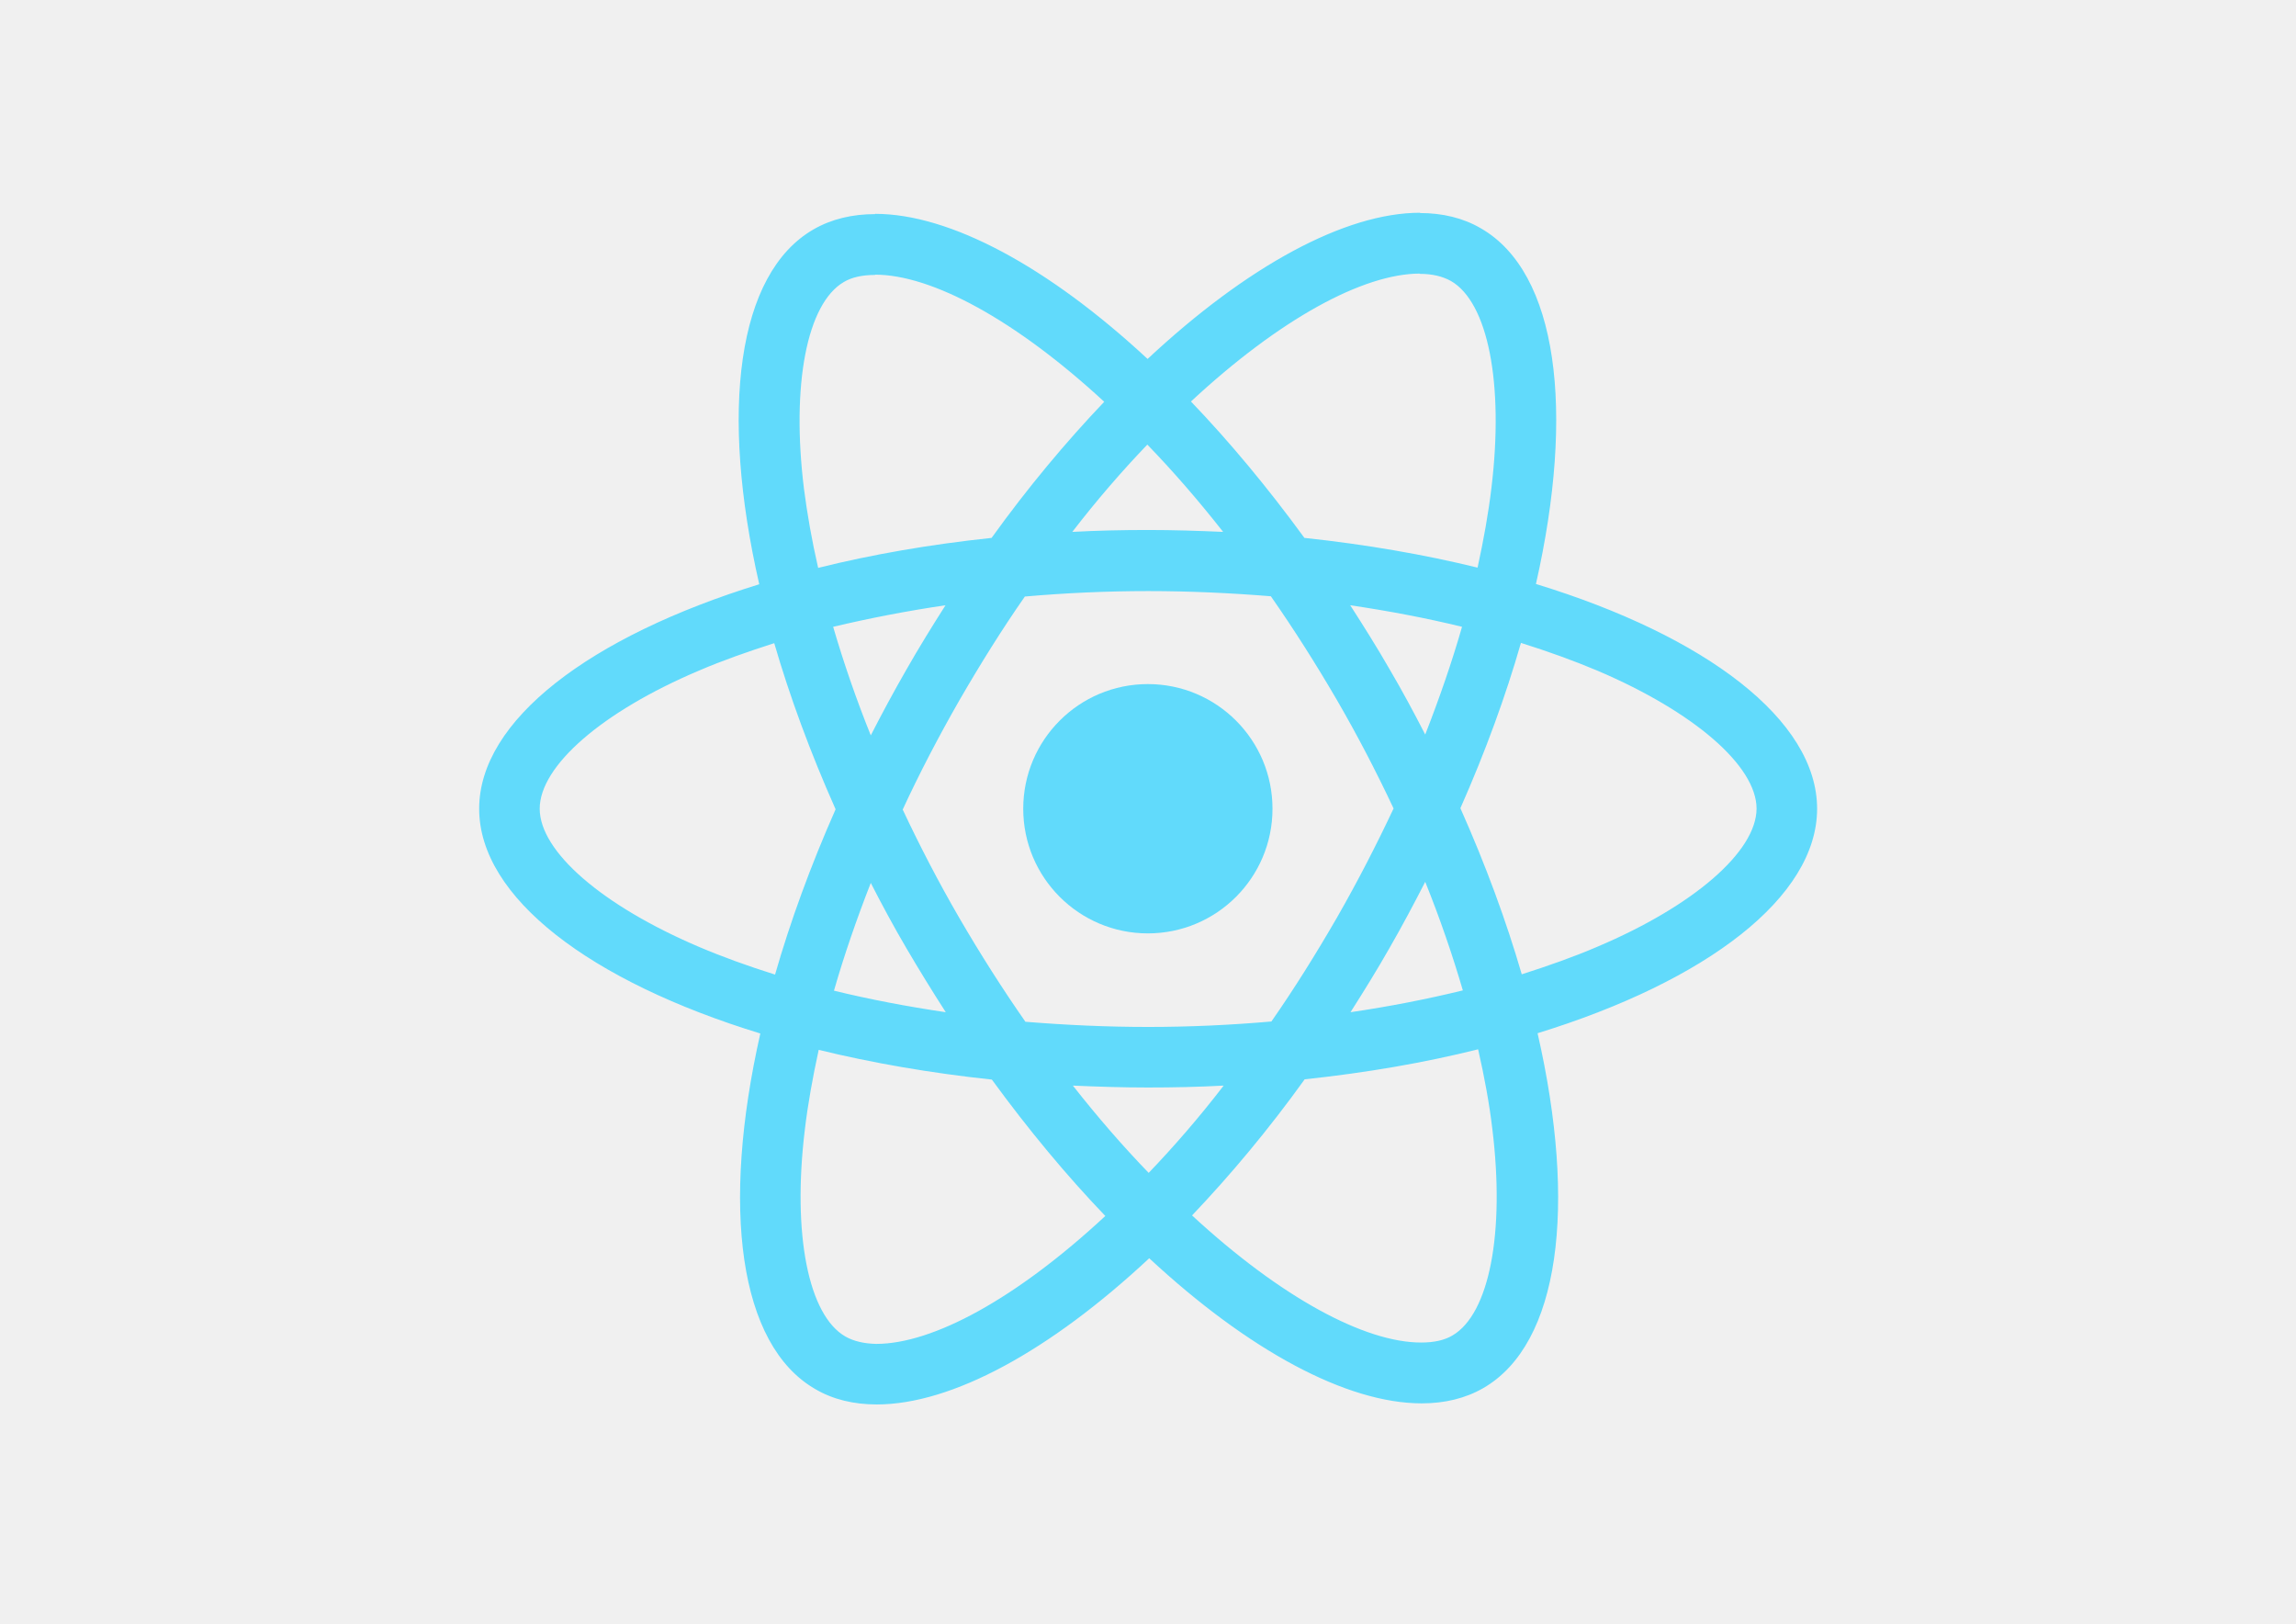
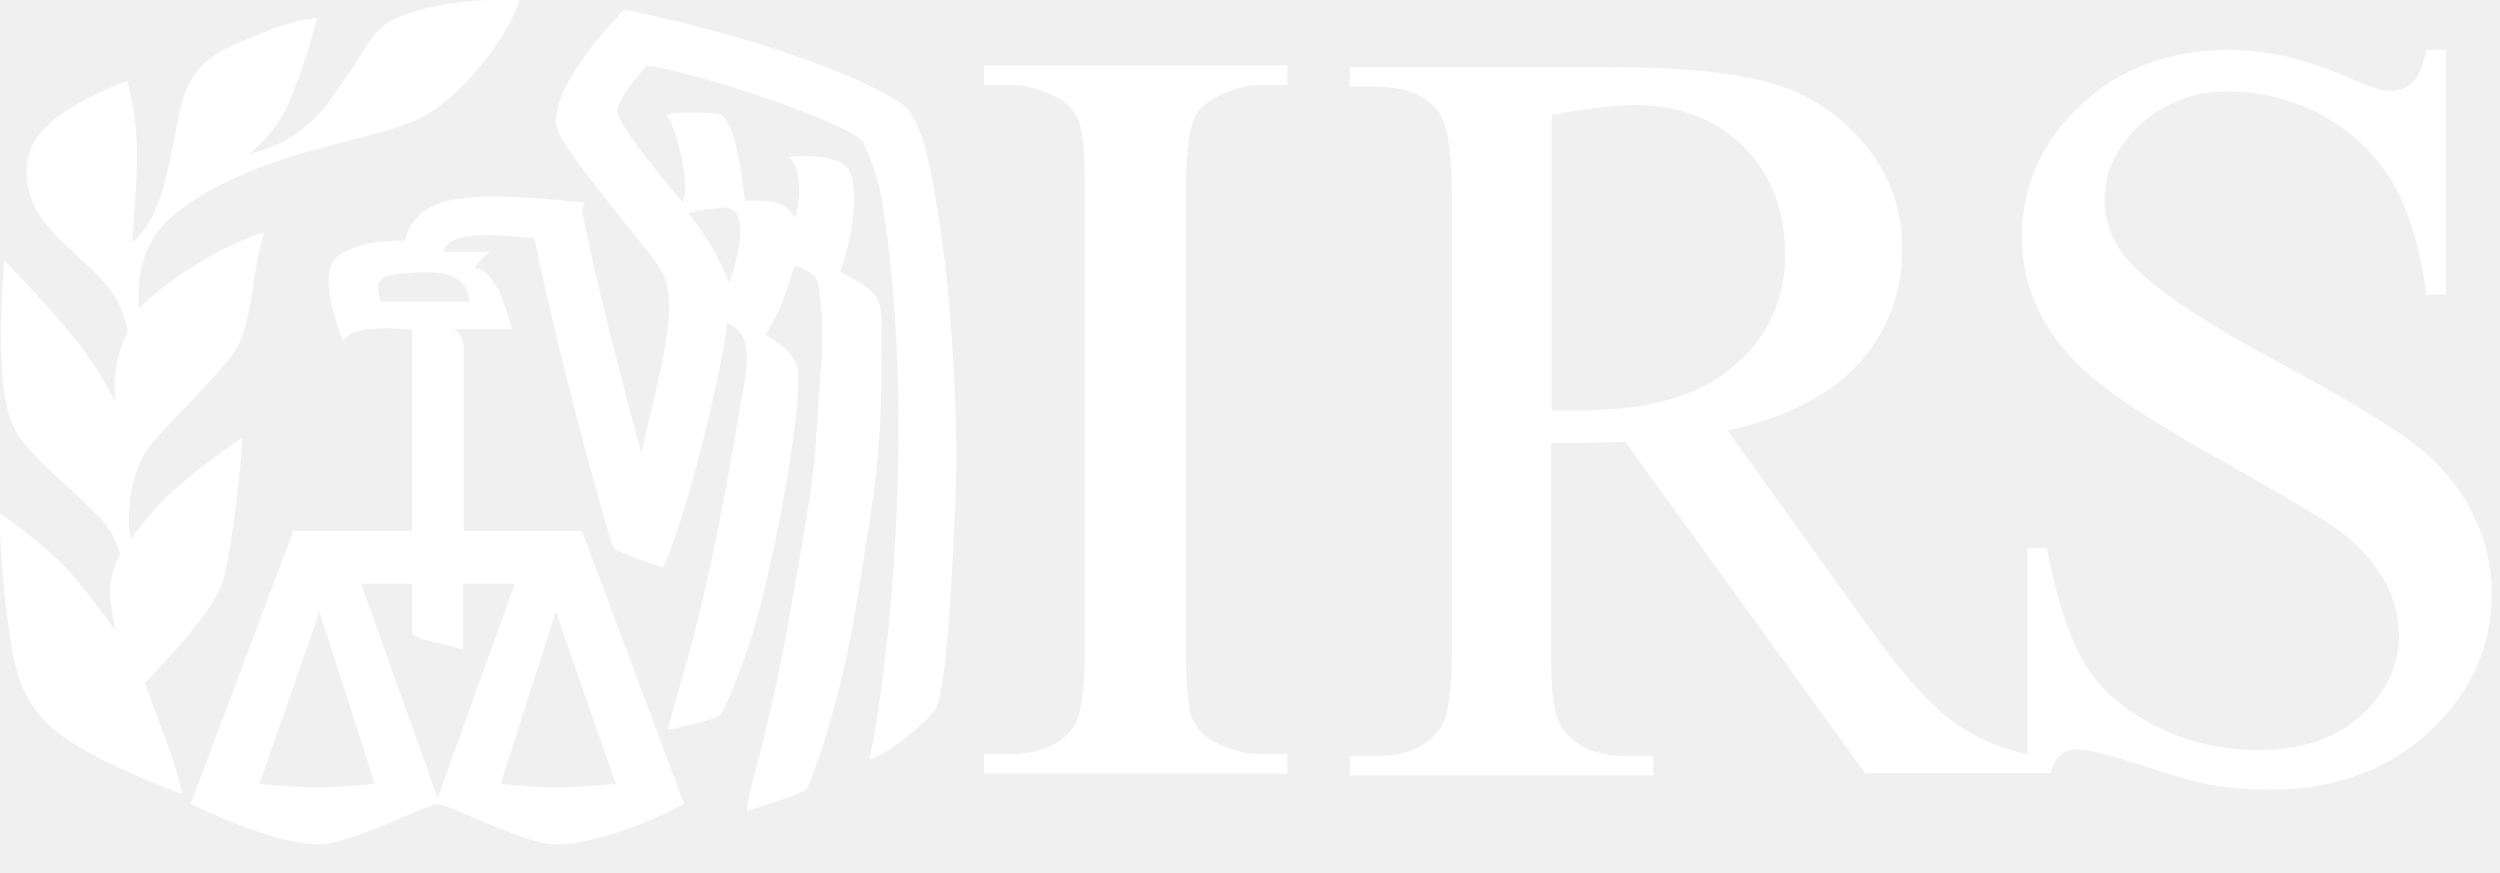
- <svg xmlns="http://www.w3.org/2000/svg" viewBox="0 0 841.9 595.3">
-   <g fill="#61DAFB">
-     <path d="M666.3 296.5c0-32.5-40.7-63.3-103.1-82.4 14.4-63.6 8-114.2-20.2-130.4-6.5-3.8-14.1-5.6-22.4-5.6v22.3c4.6 0 8.3.9 11.4 2.6 13.6 7.8 19.5 37.5 14.9 75.7-1.1 9.4-2.9 19.3-5.1 29.4-19.6-4.8-41-8.5-63.5-10.9-13.5-18.5-27.5-35.3-41.6-50 32.6-30.3 63.2-46.9 84-46.9V78c-27.5 0-63.5 19.6-99.9 53.6-36.4-33.8-72.4-53.2-99.9-53.2v22.3c20.7 0 51.4 16.5 84 46.6-14 14.7-28 31.4-41.3 49.9-22.6 2.4-44 6.1-63.6 11-2.3-10-4-19.7-5.2-29-4.7-38.2 1.1-67.9 14.6-75.8 3-1.8 6.9-2.6 11.5-2.6V78.5c-8.4 0-16 1.8-22.6 5.6-28.1 16.2-34.4 66.7-19.9 130.1-62.2 19.2-102.7 49.9-102.7 82.3 0 32.5 40.7 63.3 103.1 82.4-14.4 63.6-8 114.2 20.2 130.4 6.5 3.8 14.1 5.6 22.5 5.6 27.5 0 63.5-19.6 99.9-53.6 36.4 33.8 72.4 53.2 99.9 53.2 8.4 0 16-1.8 22.6-5.6 28.1-16.2 34.4-66.7 19.9-130.1 62-19.1 102.5-49.9 102.5-82.3zm-130.2-66.7c-3.7 12.9-8.3 26.2-13.5 39.5-4.1-8-8.4-16-13.1-24-4.6-8-9.5-15.8-14.4-23.4 14.2 2.1 27.9 4.7 41 7.9zm-45.8 106.5c-7.8 13.5-15.8 26.3-24.1 38.2-14.9 1.3-30 2-45.2 2-15.1 0-30.2-.7-45-1.9-8.3-11.9-16.4-24.6-24.2-38-7.6-13.1-14.5-26.4-20.8-39.8 6.2-13.4 13.2-26.8 20.7-39.9 7.8-13.5 15.8-26.3 24.1-38.2 14.9-1.3 30-2 45.2-2 15.1 0 30.2.7 45 1.9 8.3 11.9 16.4 24.6 24.2 38 7.6 13.1 14.5 26.4 20.8 39.8-6.3 13.4-13.2 26.8-20.7 39.9zm32.3-13c5.4 13.4 10 26.8 13.8 39.8-13.1 3.2-26.9 5.9-41.2 8 4.9-7.7 9.8-15.6 14.4-23.7 4.6-8 8.9-16.1 13-24.1zM421.2 430c-9.3-9.6-18.6-20.3-27.8-32 9 .4 18.2.7 27.5.7 9.4 0 18.7-.2 27.8-.7-9 11.7-18.3 22.4-27.5 32zm-74.4-58.9c-14.2-2.1-27.9-4.7-41-7.9 3.7-12.9 8.3-26.2 13.5-39.5 4.1 8 8.4 16 13.1 24 4.7 8 9.5 15.8 14.4 23.4zM420.7 163c9.3 9.6 18.6 20.3 27.8 32-9-.4-18.2-.7-27.5-.7-9.4 0-18.7.2-27.8.7 9-11.7 18.3-22.4 27.5-32zm-74 58.9c-4.9 7.7-9.8 15.6-14.4 23.7-4.6 8-8.9 16-13 24-5.4-13.4-10-26.8-13.8-39.8 13.1-3.1 26.9-5.8 41.2-7.9zm-90.5 125.2c-35.4-15.1-58.3-34.9-58.3-50.6 0-15.7 22.9-35.6 58.3-50.6 8.6-3.7 18-7 27.7-10.1 5.7 19.6 13.2 40 22.5 60.9-9.2 20.8-16.6 41.1-22.2 60.6-9.9-3.1-19.3-6.5-28-10.2zM310 490c-13.6-7.8-19.5-37.5-14.9-75.7 1.1-9.4 2.9-19.3 5.1-29.4 19.6 4.8 41 8.5 63.5 10.9 13.5 18.5 27.5 35.3 41.6 50-32.6 30.3-63.2 46.9-84 46.9-4.5-.1-8.3-1-11.3-2.7zm237.2-76.2c4.7 38.2-1.1 67.9-14.6 75.8-3 1.8-6.9 2.6-11.5 2.6-20.7 0-51.4-16.5-84-46.6 14-14.7 28-31.4 41.3-49.9 22.6-2.4 44-6.1 63.6-11 2.3 10.1 4.1 19.8 5.2 29.1zm38.5-66.7c-8.6 3.7-18 7-27.7 10.1-5.7-19.6-13.2-40-22.5-60.9 9.2-20.8 16.6-41.1 22.2-60.6 9.9 3.1 19.3 6.5 28.1 10.2 35.4 15.1 58.3 34.9 58.3 50.6-.1 15.7-23 35.6-58.4 50.6zM320.8 78.4z" />
-     <circle cx="420.9" cy="296.5" r="45.7" />
-     <path d="M520.5 78.1z" />
-   </g>
+ <svg xmlns="http://www.w3.org/2000/svg" preserveAspectRatio="meet" viewBox="0 0 421 147" role="img">
+   <style type="text/css">
+ 	  .st0 {fill:#FFFFFF;}
+     </style>
+   <path class="st0" d="M153.3,18.9c-1.8-3.1-20.8-11.7-48.2-17.3-11.3,12-11.3,16.8-11.5,18.8s3.7,7.1,7.8,12.3c7.5,9.6,9.5,11.4,10.6,14.3,2.2,5.5-1.4,17.9-4,29.3,0,0-6.7-24.2-9.8-39.9a2.8,2.8,0,0,1,.3-2.3c-16.9-1.6-28.3-2.4-30.3,6.4-7.8,0-11.3,2.2-12.1,3.5-2,3.3.4,10.1,1.7,13.5,1.1-2.7,8-2.2,10.3-2.1s1,0.6,1.3,1.2V89.4h-20l-17.3,46c8,3.8,16.4,6.8,21.6,6.8s18.1-6.7,19.9-6.8,14.7,6.8,20,6.8,13.5-2.6,21.6-6.8L98,89.4H78.1V58.3c-0.3-2.1-1.3-2.8-2-2.9H86.2c-1.5-5.9-3.5-10-6.3-10.3a13.1,13.1,0,0,1,2.6-2.7H74.7c0.8-4.1,10.9-2.6,15.3-2.3,4.5,22.1,12.9,51.7,13.3,52.2s7.5,3.1,8.4,3.2c4.1-8.8,10.3-34.8,10.7-41.1,5.2,1.8,3.1,8.7,2,15.5-5.9,35.7-10.5,46.4-11.9,53,5.2-1.1,8.4-2,8.9-2.6s3.2-6.8,5.3-13.5c3-9.7,8-34.3,7.7-43.9,0-2.3-2-4.7-5.5-6.5a51.5,51.5,0,0,0,2.6-4.9,65.6,65.6,0,0,0,2.3-6.8c2,0.6,3.8,1.5,4.1,3.5,1.1,9.4.5,10.2-.6,27.5-0.3,5.5-2.3,16.4-4.3,27.8-3.7,21-7.2,29.9-7.2,33.1,5.5-1.8,9.7-3.1,10.1-3.8s4.6-11.1,7.5-26.4c1.2-6.5,2.1-13,3.2-19.6a154.3,154.3,0,0,0,1.8-25.5c0-11.1,1.3-11.2-6.9-15.5,3.1-9.1,2.5-15,1.7-16.7s-3.1-3.2-10.4-2.7c2.6,2.4,1.8,7.4,1.2,10.3-1.4-1.2-.9-3.2-8.6-2.9-1.2-12.6-3.5-14-3.8-14.4s-7.5-.8-9.5,0c1.4,0.9,4.3,10.9,2.9,14.7-0.9-1.2-11.8-13.5-11-15.8s1.2-2.9,4.9-7.3c13,2.3,35.2,10.5,36.4,12.9A33.9,33.9,0,0,1,148.7,35c1.2,7.3,3.4,24.6,2.3,51s-4.7,42.7-4.6,41.9c4.1-1.3,10.8-7.4,11.3-8.8,1.7-4.5,2.6-20.5,3.2-35.2s-1-33.2-1.8-40.1c-2.3-16.7-3.5-21.1-5.8-24.9h0ZM53.8,132.6c-3.9,0-10.1-.6-10.1-0.6l10.1-29,9.3,29C63,132,57.4,132.6,53.8,132.6Zm49.9-.6s-6.2.6-10.1,0.6-9.3-.6-9.3-0.6l9.3-29ZM78,109.4V98.3h8.7l-13,36.1L60.8,98.3h8.6v7.9a1,1,0,0,0,.3.8l1.4,0.6Zm1.1-58.6h-15c-1.1-3.5-.1-4.4,3.2-4.7C73.4,45.5,78.6,45.5,79.1,50.8ZM121.3,35c5.5-.9,2.9,8.8,1.5,12.6a45.5,45.5,0,0,0-6.9-11.7A32,32,0,0,1,121.3,35Z" />
+   <path class="st0" d="M24.4,115c2.6-2.7,11.8-12.2,13.2-17.3s3.2-20.7,3.2-24c0,0-9.1,6.1-13.9,11.1-2,2.2-4.9,5.9-4.9,5.9-0.9-5.2.3-11.1,2.6-14.7S38.9,61.5,40.4,57.6c2.4-6.2,2-11.7,4.1-18.5C37,41.5,27.8,47.3,23.4,52c-0.6-7.3,1.7-12.7,6.7-16.5,7.1-5.4,16.4-8.5,22.5-10.2S66.2,22.1,70.5,20c7.8-3.8,15.3-14.4,17-20C85,0,75.8-.6,66.8,3,63.6,4.3,62,7.3,60.5,9.7s-3.1,4.6-4.4,6.4a22.1,22.1,0,0,1-13.9,9.7c0.2-.5,3.7-2.6,6.3-8.2A105,105,0,0,0,53.4,3c-4.9.6-7.9,2-13,4.1s-7.1,4.4-8.3,6.5c-3.4,5.6-2.6,21.1-9.8,27.2,0.3-8.2,2-17-.9-27.2C6.4,19.5,3.6,24.7,4.7,31.2c1.3,8.4,10.9,12.3,15,19.3a22.2,22.2,0,0,1,1.8,5.2c0.3,0.1-2.9,4.2-2,12.1a74.9,74.9,0,0,0-5.8-9.4C9.3,52.7.7,43.8,0.7,43.8-1,66.7,1.8,71.1,3,73.1,5.8,78,16.6,85.6,18.9,90c1.1,2.4,1.4,3.3,1.4,3.2s-2.2,3.8-1.7,7.7c0.1,1.4.5,3.2,0.8,5.3a122.4,122.4,0,0,0-7.5-9.7c-4-4.6-11.8-10-11.8-10-0.5,2.5.8,15.3,1.1,17.3,1,6.5,1.3,12.5,6.6,17.9s19.7,10.9,22.9,12a64.5,64.5,0,0,0-2-7C27,122,24.3,115,24.4,115h0ZM165.7,14.3h4.2a16.9,16.9,0,0,1,8.1,2.1,8.1,8.1,0,0,1,3.6,3.8c0.8,1.9,1.1,5.9,1.1,12v77q0,10.8-2.1,13.5c-2.2,2.9-5.8,4.3-10.7,4.3h-4.2v3.3h51.1V127h-4.3a16.2,16.2,0,0,1-8-2.1,7.9,7.9,0,0,1-3.7-3.8c-0.8-1.9-1.1-5.9-1.1-12v-77c0-7.2.7-11.7,2.2-13.5s5.8-4.3,10.6-4.3h4.3V11H165.7v3.3h0Zm250.6,72A33.7,33.7,0,0,0,406.9,75q-6.2-4.8-22.8-13.8c-13.7-7.3-22.3-13.2-25.9-17.6a15.2,15.2,0,0,1-3.8-9.9c0-4.7,2-9,6-12.7a21.4,21.4,0,0,1,15.1-5.6,33.1,33.1,0,0,1,15.7,4.1,30.8,30.8,0,0,1,11.7,11.2q4.1,7.1,5.7,18.9h3.3V8.4h-3.3c-0.6,2.8-1.4,4.6-2.3,5.5a5.3,5.3,0,0,1-3.7,1.4c-1.4,0-3.7-.7-7-2.2-7.1-3.1-13.8-4.7-20.1-4.7-10.1,0-18.5,3.1-25.1,9.3s-9.9,13.6-9.9,22.1a28.1,28.1,0,0,0,3.3,13.5,36.8,36.8,0,0,0,9.8,11.3c4.3,3.4,11.6,8,21.8,13.7s16.4,9.5,18.7,11.2a26.5,26.5,0,0,1,7.5,8.4,18.9,18.9,0,0,1,2.4,8.9c0,5.3-2.1,9.8-6.4,13.7s-10,5.8-17.4,5.8a37.1,37.1,0,0,1-17.5-4.2c-5.3-2.8-9.3-6.3-11.8-10.6s-4.6-10.7-6.2-19.2h-3.3V127a32.9,32.9,0,0,1-11.4-4.7c-4-2.6-8.9-7.8-14.5-15.6L290.9,72.5q15-3.3,22.2-11.4A27.9,27.9,0,0,0,320.3,42,26.3,26.3,0,0,0,314,24.3a31.5,31.5,0,0,0-15.3-10.2c-6-1.8-15.3-2.8-28-2.8H227.3v3.3h4.5q6.8,0,10.2,3.9c1.6,1.8,2.5,6.5,2.5,14v77q0,10.2-1.8,12.9c-2.2,3.3-5.8,4.9-10.8,4.9h-4.6v3.3h51.1v-3.3h-4.7c-4.5,0-7.8-1.3-10-3.9s-2.5-6.5-2.5-14V74.6h5.2l7.3-.2,40.4,55.8h31.2a6.7,6.7,0,0,1,1.3-2.7,4.5,4.5,0,0,1,3.5-1.3c1.5,0,5.1.9,10.9,2.8a112.4,112.4,0,0,0,11.3,3.2,60.8,60.8,0,0,0,9.8.8c11,0,20-3.3,27-9.8S419.6,109,419.6,100a29.8,29.8,0,0,0-3.3-13.7h0ZM266.2,69.1h-4.9V19.4a79.4,79.4,0,0,1,13.8-1.7c7.7,0,13.8,2.3,18.5,7s7,10.7,7,18.2a23.6,23.6,0,0,1-8.7,18.8c-5.8,5-14.3,7.4-25.7,7.4h0Z" />
</svg>
